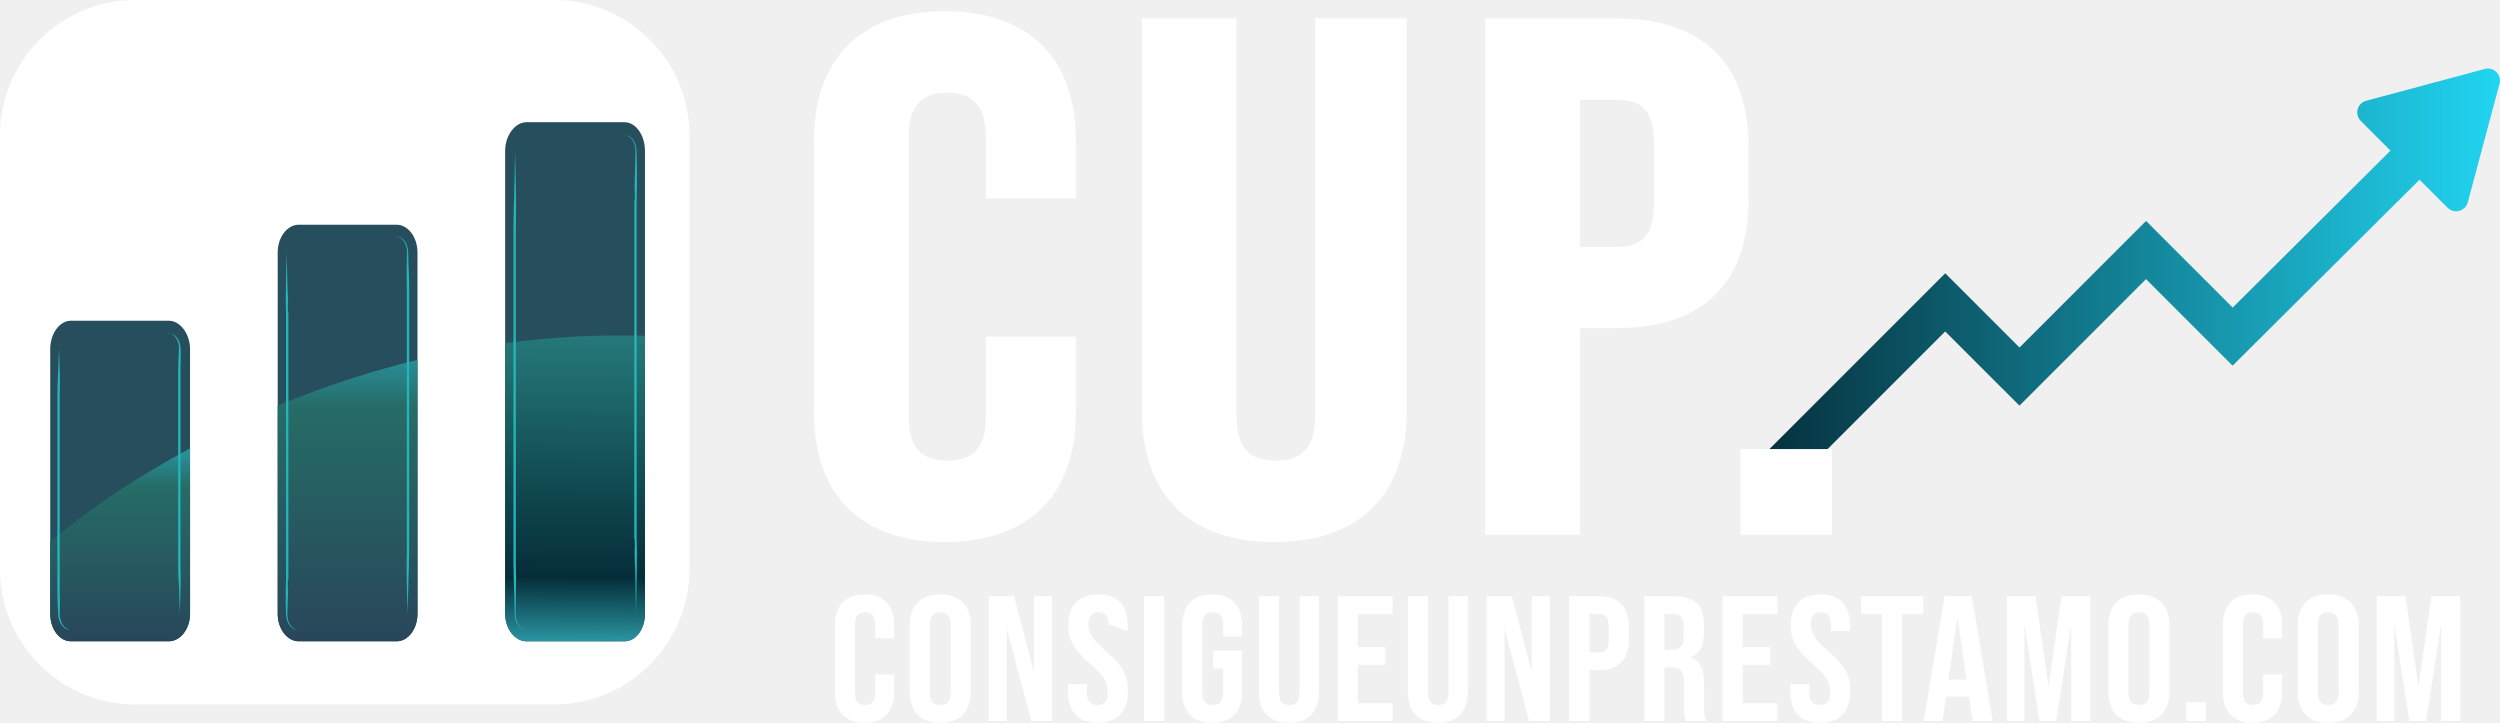
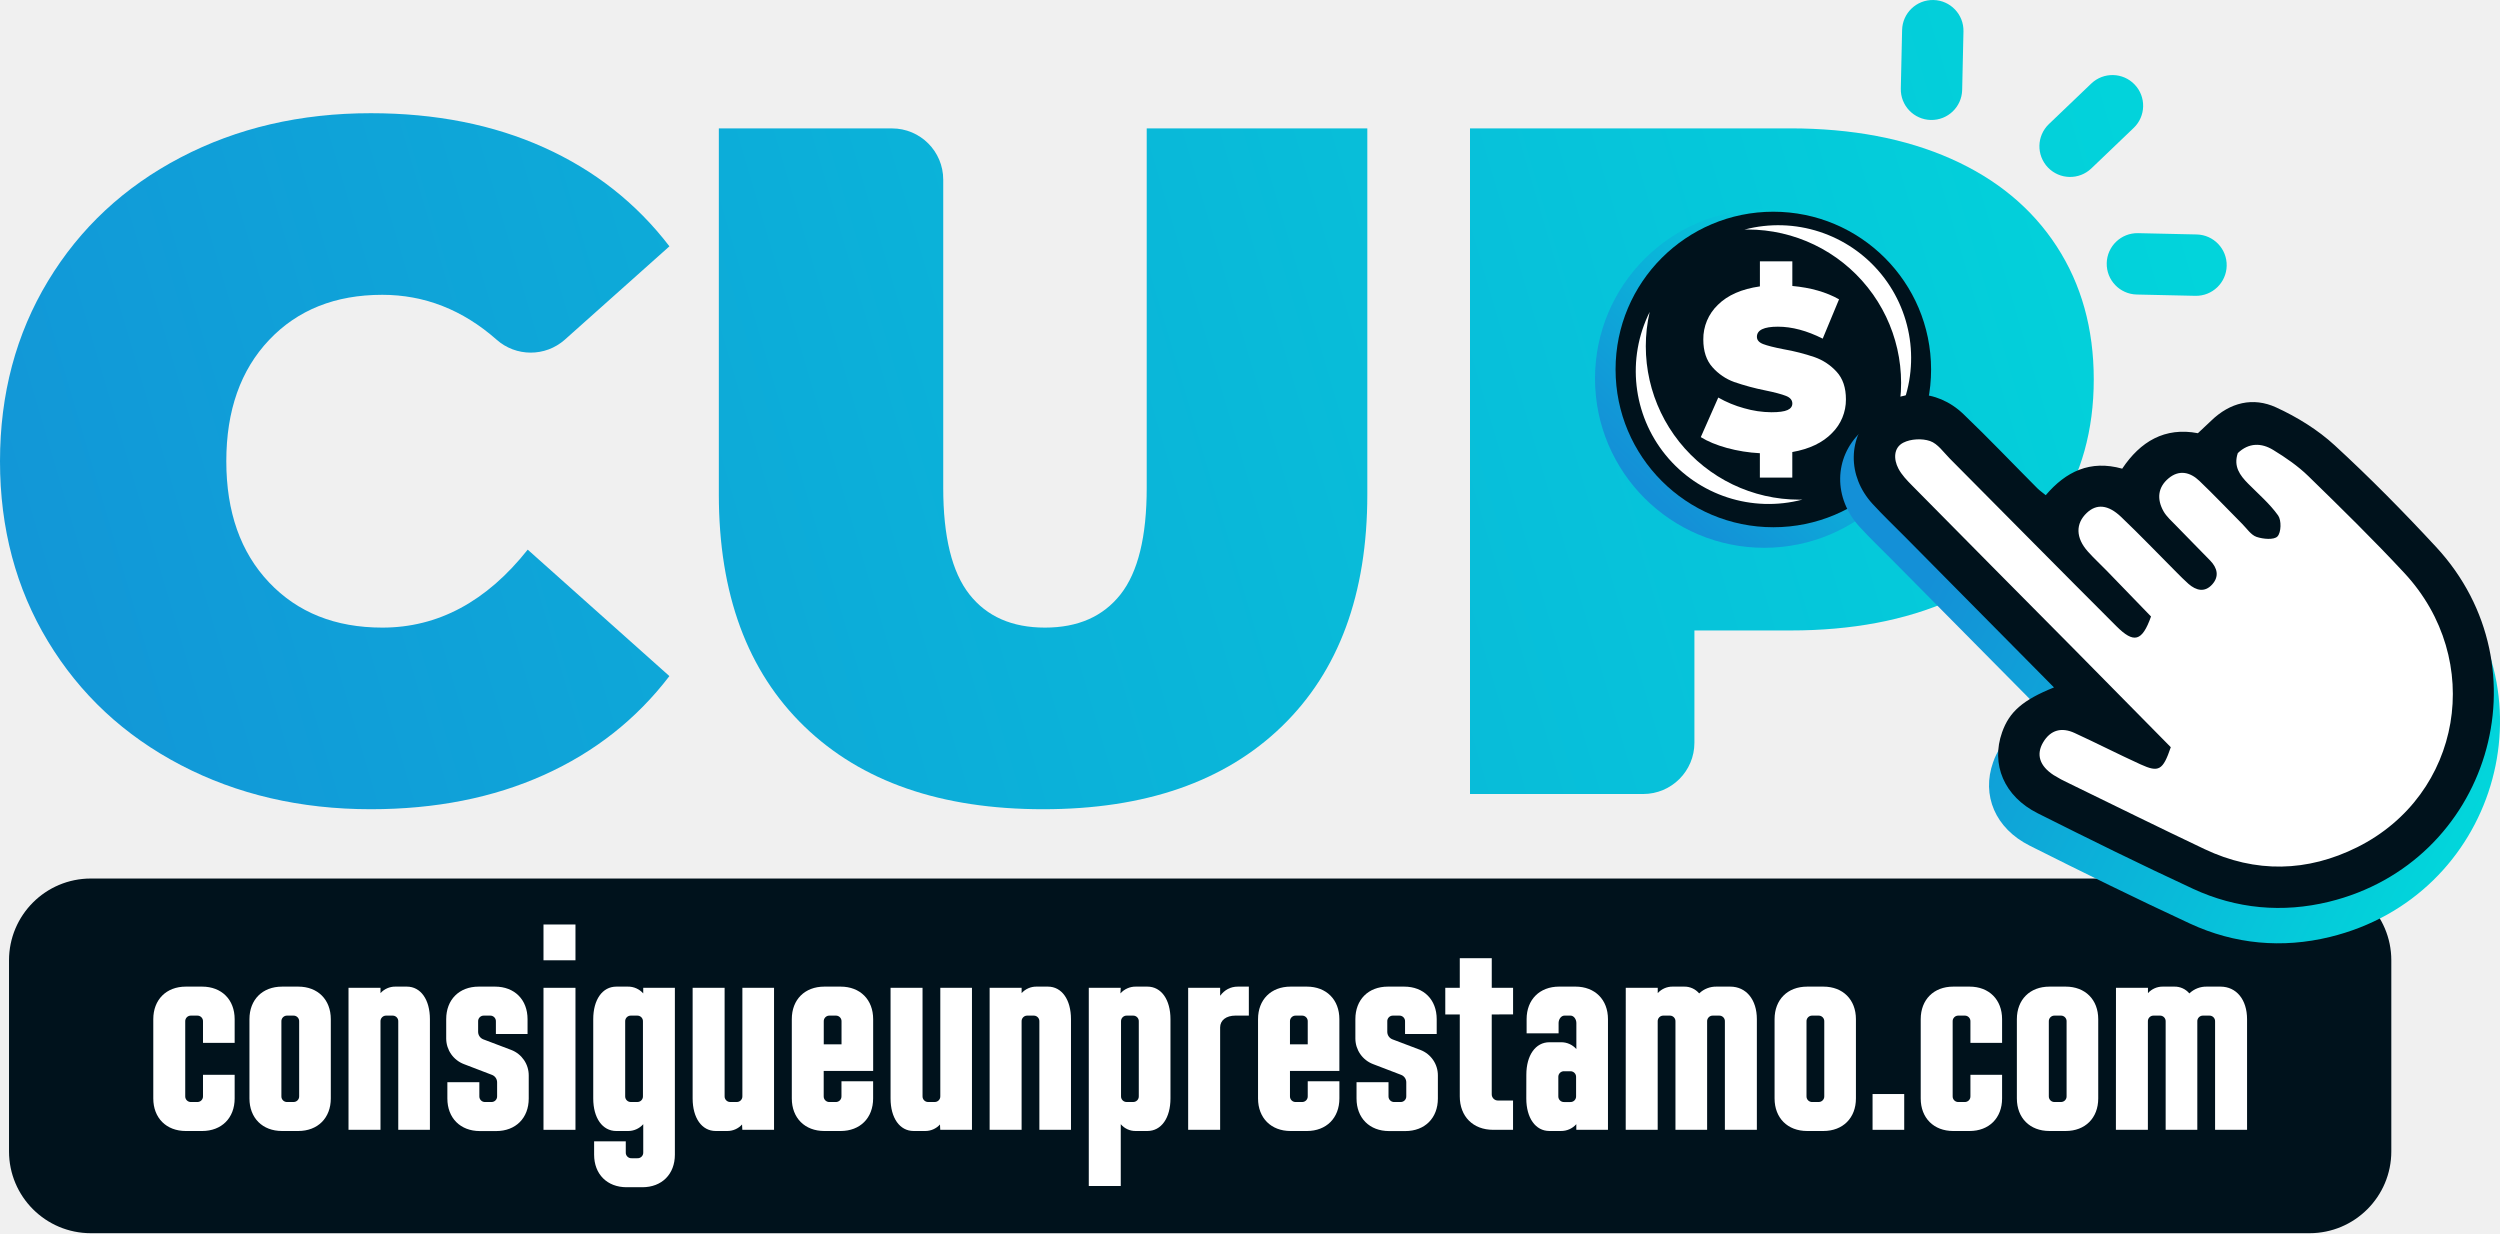
- <svg xmlns="http://www.w3.org/2000/svg" xmlns:xlink="http://www.w3.org/1999/xlink" xml:space="preserve" width="21.59mm" height="6.242mm" version="1.1" style="shape-rendering:geometricPrecision; text-rendering:geometricPrecision; image-rendering:optimizeQuality; fill-rule:evenodd; clip-rule:evenodd" viewBox="0 0 861.64 249.11">
+ <svg xmlns="http://www.w3.org/2000/svg" xmlns:xlink="http://www.w3.org/1999/xlink" id="Capa_1" data-name="Capa 1" viewBox="0 0 2110.75 1041.19">
  <defs>
-     <style type="text/css">
-    
-     .str0 {stroke:white;stroke-width:3.04;stroke-miterlimit:22.926}
-     .fil1 {fill:#274E5D}
-     .fil0 {fill:white}
-     .fil3 {fill:#23B5B7;fill-rule:nonzero}
-     .fil6 {fill:white;fill-rule:nonzero}
-     .fil4 {fill:url(#id0)}
-     .fil5 {fill:url(#id1)}
-     .fil2 {fill:url(#id2)}
-     .fil7 {fill:url(#id3)}
-    
-   </style>
-     <linearGradient id="id0" gradientUnits="userSpaceOnUse" x1="119.8" y1="221.02" x2="119.8" y2="120.25">
-       <stop offset="0" style="stop-opacity:1; stop-color:#28465A" />
-       <stop offset="0.8" style="stop-opacity:1; stop-color:#266C67" />
-       <stop offset="1" style="stop-opacity:1; stop-color:#2995A1" />
+     <style>.cls-1{fill:#00121c;}.cls-2{fill:#fff;}.cls-3{fill:url(#Degradado_sin_nombre_131);}.cls-4{fill:url(#Degradado_sin_nombre_131-2);}.cls-5{fill:url(#Degradado_sin_nombre_131-3);}.cls-6{fill:url(#Degradado_sin_nombre_131-4);}.cls-7{fill:url(#Degradado_sin_nombre_131-5);}.cls-8{fill:url(#Degradado_sin_nombre_131-6);}.cls-9{fill:url(#Degradado_sin_nombre_131-7);}.cls-10{fill:url(#Degradado_sin_nombre_131-8);}</style>
+     <linearGradient id="Degradado_sin_nombre_131" x1="1986.09" y1="-103.49" x2="-178.16" y2="534.69" gradientUnits="userSpaceOnUse">
+       <stop offset="0" stop-color="#00dbdb" />
+       <stop offset="1" stop-color="#1490d7" />
    </linearGradient>
-     <linearGradient id="id1" gradientUnits="userSpaceOnUse" x1="198.52" y1="111.2" x2="197.87" y2="221.02">
-       <stop offset="0" style="stop-opacity:1; stop-color:#277C7D" />
-       <stop offset="0.8" style="stop-opacity:1; stop-color:#052D39" />
-       <stop offset="1" style="stop-opacity:1; stop-color:#2995A1" />
-     </linearGradient>
-     <linearGradient id="id2" gradientUnits="userSpaceOnUse" xlink:href="#id0" x1="41.41" y1="221.02" x2="41.41" y2="154.33">
-   </linearGradient>
-     <linearGradient id="id3" gradientUnits="userSpaceOnUse" x1="602.45" y1="98.26" x2="860.95" y2="98.26">
-       <stop offset="0" style="stop-opacity:1; stop-color:#052D39" />
-       <stop offset="1" style="stop-opacity:1; stop-color:#21D4F1" />
-     </linearGradient>
+     <linearGradient id="Degradado_sin_nombre_131-2" x1="2024.44" y1="26.58" x2="-139.81" y2="664.76" xlink:href="#Degradado_sin_nombre_131" />
+     <linearGradient id="Degradado_sin_nombre_131-3" x1="2066.31" y1="168.56" x2="-97.94" y2="806.74" xlink:href="#Degradado_sin_nombre_131" />
+     <linearGradient id="Degradado_sin_nombre_131-4" x1="1607.56" y1="197.05" x2="1395.34" y2="417.47" xlink:href="#Degradado_sin_nombre_131" />
+     <linearGradient id="Degradado_sin_nombre_131-5" x1="2025.37" y1="29.74" x2="-138.88" y2="667.92" gradientTransform="translate(563.34 -1191.06) rotate(43.73)" xlink:href="#Degradado_sin_nombre_131" />
+     <linearGradient id="Degradado_sin_nombre_131-6" x1="2062.18" y1="154.58" x2="-102.07" y2="792.76" gradientTransform="translate(-4.49 40.52) rotate(-1.27)" xlink:href="#Degradado_sin_nombre_131" />
+     <linearGradient id="Degradado_sin_nombre_131-7" x1="1999.51" y1="-57.95" x2="-164.74" y2="580.23" gradientTransform="translate(1645.78 -1581.31) rotate(88.73)" xlink:href="#Degradado_sin_nombre_131" />
+     <linearGradient id="Degradado_sin_nombre_131-8" x1="2127.07" y1="695.18" x2="1649.36" y2="451.58" xlink:href="#Degradado_sin_nombre_131" />
  </defs>
-   <g id="Capa_x0020_1">
-     <g id="_2026277077680">
-       <path class="fil0" d="M46.56 0l144.5 0c25.61,0 46.56,20.95 46.56,46.56l0 149.66c0,25.61 -20.95,46.56 -46.56,46.56l-144.5 0c-25.61,0 -46.56,-20.95 -46.56,-46.56l0 -149.66c0,-25.61 20.95,-46.56 46.56,-46.56z" />
-       <path class="fil1" d="M58.19 110.54l-33.79 0c-3.9,0 -7.09,4.48 -7.09,9.83l0 91.13c0,5.34 3.19,9.52 7.09,9.52l33.79 0c3.89,0 7.31,-4.18 7.31,-9.52l0 -91.13c0,-5.35 -3.42,-9.83 -7.31,-9.83z" />
-       <path class="fil2" d="M17.32 186.74l0 24.76c0,5.34 3.19,9.52 7.09,9.52l33.79 0c3.89,0 7.31,-4.18 7.31,-9.52l0 -56.96c-8.98,4.78 -17.58,9.99 -26.09,15.62 -7.47,4.95 -14.74,10.35 -22.09,16.58z" />
-       <path class="fil3" d="M24.31 217.09c0,0 -0.07,0 -0.21,0 -0.14,0 -0.34,-0.02 -0.61,-0.07 -0.52,-0.12 -1.33,-0.43 -2.11,-1.4 -0.38,-0.48 -0.74,-1.12 -0.99,-1.92 -0.13,-0.4 -0.23,-0.83 -0.29,-1.31 -0.04,-0.23 -0.04,-0.47 -0.06,-0.72 -0.01,-0.24 -0.02,-0.47 -0.02,-0.71 -0.03,-0.95 -0.14,-1.96 -0.17,-3.03 -0.03,-1.07 -0.08,-2.19 -0.08,-3.36 0,-9.37 0,-21.86 0,-34.35 0,-12.5 0,-24.99 0,-34.35 0,-1.17 0.05,-2.29 0.08,-3.36 0.04,-1.07 0.1,-2.08 0.14,-3.03 0.06,-1.9 0.13,-3.56 0.17,-4.93 0.1,-2.73 0.16,-4.29 0.16,-4.29 0,0 0.06,1.56 0.16,4.29 0.04,1.36 0.1,3.03 0.16,4.93 0.03,0.95 -0.01,1.96 0.02,3.03 0.04,1.07 -0.07,2.19 -0.07,3.36 0,9.37 0,21.86 0,34.35 0,12.49 0,24.98 0,34.35 0,1.17 0.1,2.29 0.08,3.36 -0.04,1.07 -0.03,2.08 -0.06,3.03 -0.01,0.49 -0.02,0.92 0.02,1.33 0.02,0.42 0.1,0.81 0.19,1.18 0.18,0.74 0.47,1.36 0.79,1.84 0.66,0.97 1.4,1.39 1.9,1.58 0.26,0.08 0.46,0.14 0.6,0.15 0.14,0.02 0.21,0.04 0.21,0.04z" />
-       <path class="fil3" d="M58.02 115.03c0,0 0.07,0 0.21,0 0.14,0 0.34,-0.11 0.61,-0.06 0.52,0.12 1.33,0.37 2.1,1.33 0.38,0.48 0.74,1.09 0.99,1.89 0.13,0.4 0.23,0.82 0.29,1.29 0.04,0.23 0.04,0.47 0.06,0.71 0.01,0.24 0.02,0.47 0.02,0.71 0.03,0.95 -0.03,1.96 0,3.03 0.03,1.07 -0.09,2.19 -0.09,3.36 0,9.37 0,21.86 0,34.35 0,12.49 0,24.99 0,34.35 0,1.17 0.12,2.29 0.09,3.36 -0.04,1.07 -0.02,2.08 -0.05,3.03 -0.06,1.9 -0.09,3.56 -0.13,4.93 -0.1,2.73 -0.14,4.29 -0.14,4.29 0,0 -0.05,-1.56 -0.14,-4.29 -0.04,-1.37 -0.09,-3.03 -0.15,-4.93 -0.03,-0.95 -0.15,-1.96 -0.19,-3.03 -0.04,-1.07 -0.1,-2.19 -0.1,-3.36 0,-9.37 0,-21.86 0,-34.35 0,-12.49 0,-24.98 0,-34.35 0,-1.17 0.06,-2.29 0.09,-3.36 0.04,-1.07 0.11,-2.08 0.14,-3.03 0.02,-0.49 0.06,-0.92 0.03,-1.33 -0.02,-0.42 -0.08,-0.81 -0.17,-1.18 -0.18,-0.74 -0.46,-1.36 -0.78,-1.84 -0.66,-0.97 -1.4,-1.39 -1.9,-1.58 -0.26,-0.08 -0.46,-0.01 -0.59,-0.02 -0.14,-0.02 -0.21,0.09 -0.21,0.09z" />
-       <path class="fil1" d="M136.72 77.45l-33.79 0c-3.9,0 -7.22,4.25 -7.22,9.59l0 124.46c0,5.34 3.33,9.52 7.22,9.52l33.79 0c3.89,0 7.17,-4.18 7.17,-9.52l0 -124.46c0,-5.34 -3.28,-9.59 -7.17,-9.59z" />
-       <path class="fil4" d="M95.71 211.5c0,5.34 3.33,9.52 7.22,9.52l33.79 0c3.89,0 7.17,-4.18 7.17,-9.52l0 -87.46c-16.33,3.92 -32.26,9.18 -48.18,15.76l0 71.69z" />
-       <path class="fil3" d="M102.77 217.07c0,0 -0.1,0 -0.28,-0 -0.09,0 -0.2,-0.01 -0.34,-0.04 -0.14,-0.01 -0.29,-0.06 -0.47,-0.11 -0.35,-0.12 -0.77,-0.32 -1.22,-0.71 -0.45,-0.38 -0.91,-0.97 -1.27,-1.77 -0.37,-0.79 -0.61,-1.85 -0.63,-2.99 -0.02,-1.1 -0.05,-2.28 -0.08,-3.55 -0.03,-1.27 0.04,-2.62 0,-4.04 -0.03,-1.42 0.1,-2.92 0.1,-4.48 0,-12.48 0,-29.13 0,-45.78 0,-16.65 0,-33.3 0,-45.78 0,-1.56 -0.13,-3.06 -0.09,-4.48 0.03,-1.42 0.02,-2.77 0.04,-4.04 0.06,-2.54 0.09,-4.75 0.13,-6.57 0.1,-3.64 0.14,-5.72 0.14,-5.72 0,0 0.05,2.08 0.15,5.72 0.04,1.82 0.09,4.03 0.15,6.57 0.03,1.27 0.16,2.61 0.19,4.04 0.04,1.42 -0.3,2.92 0.1,4.48 0,12.49 0,29.14 0,45.78 0,16.65 0,33.3 0,45.78 -0.41,1.56 -0.07,3.06 -0.1,4.48 -0.03,1.42 -0.11,2.77 -0.14,4.04 -0.03,1.27 -0.08,2.45 -0.11,3.55 -0.03,1.05 0.12,2.01 0.44,2.78 0.3,0.77 0.7,1.36 1.1,1.77 0.4,0.42 0.8,0.65 1.14,0.81 0.17,0.07 0.32,0.13 0.45,0.16 0.13,0.04 0.24,0.06 0.34,0.07 0.18,0.02 0.28,0.04 0.28,0.04z" />
-       <path class="fil3" d="M136.48 81.53c0,0 0.1,0 0.28,0 0.09,-0 0.2,0.01 0.34,0.03 0.14,0.02 0.29,0.06 0.47,0.11 0.35,0.12 0.77,0.32 1.22,0.71 0.45,0.38 0.91,0.97 1.27,1.77 0.37,0.79 0.61,1.85 0.63,2.99 0.03,1.1 0.06,2.29 0.08,3.55 0.03,1.27 0.14,2.62 0.18,4.04 0.03,1.42 0.08,2.92 0.08,4.48 0,12.49 0,29.13 0,45.78 0,16.65 0,33.3 0,45.78 0,1.56 -0.05,3.06 -0.09,4.48 -0.03,1.42 -0.1,2.77 -0.14,4.04 -0.06,2.54 -0.13,4.75 -0.17,6.57 -0.1,3.64 -0.16,5.72 -0.16,5.72 0,0 -0.06,-2.08 -0.16,-5.72 -0.04,-1.82 -0.1,-4.03 -0.16,-6.57 -0.03,-1.27 0.02,-2.62 -0.01,-4.04 -0.04,-1.42 0.07,-2.92 0.07,-4.48 0,-12.48 0,-29.13 0,-45.78 0,-16.65 0,-33.3 0,-45.78 0,-1.56 -0.11,-3.06 -0.08,-4.48 0.03,-1.42 0.02,-2.77 0.06,-4.04 0.03,-1.27 0.04,-2.45 0.06,-3.55 0.04,-1.05 -0.15,-2.01 -0.45,-2.78 -0.3,-0.77 -0.71,-1.36 -1.11,-1.77 -0.4,-0.42 -0.81,-0.65 -1.14,-0.8 -0.17,-0.08 -0.32,-0.13 -0.45,-0.16 -0.13,-0.04 -0.24,-0.07 -0.34,-0.07 -0.18,-0.02 -0.28,-0.03 -0.28,-0.03z" />
-       <path class="fil1" d="M215.25 42.12l-33.79 0c-3.89,0 -7.36,4.5 -7.36,9.85l0 159.54c0,5.34 3.46,9.52 7.36,9.52l33.79 0c3.89,0 7.04,-4.18 7.04,-9.52l0 -159.54c0,-5.35 -3.14,-9.85 -7.04,-9.85z" />
-       <path class="fil5" d="M174.11 118.26l0 93.24c0,5.34 3.46,9.52 7.36,9.52l33.79 0c3.89,0 7.04,-4.18 7.04,-9.52l0 -95.78c-16.33,-0.46 -31.85,0.39 -48.18,2.55z" />
-       <path class="fil3" d="M181.53 217.07c0,0 -0.12,-0 -0.35,-0.01 -0.23,-0.02 -0.58,-0.07 -1.01,-0.26 -0.43,-0.19 -0.95,-0.53 -1.44,-1.14 -0.25,-0.31 -0.49,-0.67 -0.7,-1.12 -0.21,-0.44 -0.39,-0.95 -0.5,-1.53 -0.12,-0.56 -0.17,-1.23 -0.17,-1.85 -0.01,-0.63 -0.02,-1.3 -0.04,-1.99 -0.03,-1.38 -0.06,-2.89 -0.08,-4.49 -0.03,-1.6 -0.15,-3.3 -0.18,-5.1 -0.03,-1.8 -0.09,-3.68 -0.09,-5.65 0,-15.76 0,-36.78 0,-57.8 0,-21.02 0,-42.03 0,-57.79 0,-1.97 0.05,-3.86 0.09,-5.66 0.03,-1.8 0.11,-3.5 0.14,-5.1 0.06,-3.2 0.14,-5.99 0.18,-8.29 0.1,-4.6 0.16,-7.23 0.16,-7.23 0,0 0.06,2.63 0.16,7.23 0.04,2.3 0.1,5.09 0.16,8.29 0.03,1.6 -0.02,3.3 0.01,5.1 0.04,1.8 -0.08,3.68 -0.08,5.66 0,15.76 0,36.78 0,57.79 0,21.02 0,42.03 0,57.8 0,1.97 0.12,3.86 0.08,5.65 -0.03,1.8 -0.02,3.5 -0.05,5.1 -0.03,1.6 -0.04,3.1 -0.06,4.49 -0.01,0.69 -0.01,1.36 -0.02,1.99 -0.02,0.65 0,1.2 0.09,1.75 0.09,0.54 0.24,1.03 0.42,1.46 0.18,0.44 0.39,0.8 0.61,1.11 0.45,0.62 0.93,1 1.34,1.22 0.41,0.23 0.75,0.3 0.98,0.34 0.23,0.03 0.35,0.04 0.35,0.04z" />
-       <path class="fil3" d="M215.24 46.59c0,0 0.12,0 0.35,0.01 0.23,0.02 0.58,0.06 1.01,0.26 0.43,0.19 0.95,0.53 1.44,1.15 0.25,0.3 0.49,0.67 0.7,1.12 0.21,0.44 0.39,0.96 0.5,1.53 0.12,0.56 0.17,1.23 0.17,1.85 0.01,0.63 0.02,1.3 0.04,1.99 0.02,1.38 0.05,2.89 0.08,4.49 0.03,1.6 -0.04,3.3 -0,5.1 0.03,1.8 -0.1,3.68 -0.1,5.65 0,15.76 0,36.78 0,57.8 0,21.02 0,42.03 0,57.79 0,1.97 0.13,3.86 0.09,5.66 -0.03,1.8 -0.01,3.5 -0.04,5.1 -0.06,3.2 -0.09,5.99 -0.13,8.29 -0.1,4.6 -0.14,7.22 -0.14,7.22 0,0 -0.05,-2.63 -0.15,-7.22 -0.04,-2.3 -0.09,-5.09 -0.15,-8.29 -0.03,-1.6 -0.16,-3.3 -0.19,-5.1 -0.04,-1.8 0.3,-3.68 -0.11,-5.66 0,-15.76 0,-36.78 0,-57.79 0,-21.02 0,-42.03 0,-57.8 0.41,-1.97 0.07,-3.86 0.1,-5.65 0.03,-1.8 0.12,-3.5 0.14,-5.1 0.03,-1.6 0.08,-3.1 0.11,-4.49 0.01,-0.69 0.04,-1.36 0.05,-1.99 0.02,-0.65 0.01,-1.2 -0.08,-1.75 -0.08,-0.54 -0.23,-1.03 -0.41,-1.46 -0.18,-0.44 -0.39,-0.8 -0.61,-1.11 -0.45,-0.62 -0.93,-1 -1.34,-1.22 -0.41,-0.23 -0.75,-0.3 -0.98,-0.34 -0.23,-0.02 -0.35,-0.04 -0.35,-0.04z" />
-       <path class="fil6" d="M297.98 249.11c6.68,0 10.22,-3.93 10.22,-10.57l0 -6.08 -6.56 0 0 6.57c0,2.83 -1.39,3.94 -3.47,3.94 -2.08,0 -3.47,-1.11 -3.47,-3.94l0 -24.03c0,-2.83 1.38,-3.99 3.47,-3.99 2.08,0 3.47,1.17 3.47,3.99l0 4.98 6.56 0 0 -4.55c0,-6.64 -3.53,-10.57 -10.22,-10.57 -6.68,0 -10.22,3.93 -10.22,10.57l0 23.1c0,6.64 3.53,10.57 10.22,10.57zm26.08 0c6.81,0 10.53,-3.93 10.53,-10.81l0 -22.61c0,-6.88 -3.72,-10.82 -10.53,-10.82 -6.81,0 -10.53,3.93 -10.53,10.82l0 22.61c0,6.88 3.72,10.81 10.53,10.81zm0 -6.14c-2.21,0 -3.6,-1.17 -3.6,-4.24l0 -23.47c0,-3.07 1.38,-4.24 3.6,-4.24 2.21,0 3.59,1.17 3.59,4.24l0 23.47c0,3.07 -1.38,4.24 -3.59,4.24zm16.74 5.53l6.18 0 0 -31.4 0.13 0 8.32 31.4 7.13 0 0 -43.01 -6.18 0 0 25.75 -0.13 0 -6.74 -25.75 -8.7 0 0 43.01zm37.49 0.61c6.81,0 10.47,-3.93 10.47,-10.94 0,-5.35 -1.83,-8.79 -7.63,-13.76 -4.54,-3.87 -5.99,-6.15 -5.99,-9.28 0,-2.95 1.26,-4.12 3.47,-4.12 2.2,0 3.46,1.17 3.46,4.24l6.56 2.21 0 -1.78c0,-6.88 -3.34,-10.82 -10.09,-10.82 -6.74,0 -10.34,3.93 -10.34,10.69 0,4.92 1.89,8.42 7.69,13.39 4.54,3.87 5.93,6.15 5.93,9.71 0,3.19 -1.39,4.3 -3.6,4.3 -2.21,0 -3.59,-1.11 -3.59,-4.18l0 -2.95 -6.56 0 0 2.46c0,6.88 3.41,10.81 10.22,10.81zm15.99 -0.61l6.94 0 0 -43.01 -6.94 0 0 43.01zm23.49 0.61c6.81,0 10.34,-3.93 10.34,-10.81l0 -14.07 -10.03 0 0 6.14 3.47 0 0 8.42c0,3.07 -1.38,4.18 -3.59,4.18 -2.21,0 -3.6,-1.11 -3.6,-4.18l0 -23.53c0,-3.07 1.38,-4.24 3.6,-4.24 2.21,0 3.59,1.17 3.59,4.24l0 4.11 6.56 0 0 -3.68c0,-6.88 -3.54,-10.82 -10.34,-10.82 -6.81,0 -10.34,3.93 -10.34,10.82l0 22.61c0,6.88 3.53,10.81 10.34,10.81zm26.46 0c6.81,0 10.34,-3.93 10.34,-10.81l0 -32.81 -6.68 0 0 33.3c0,3.07 -1.32,4.18 -3.53,4.18 -2.21,0 -3.53,-1.11 -3.53,-4.18l0 -33.3 -6.94 0 0 32.81c0,6.88 3.53,10.81 10.34,10.81zm16.8 -0.61l18.92 0 0 -6.14 -11.98 0 0 -13.21 9.52 0 0 -6.14 -9.52 0 0 -11.37 11.98 0 0 -6.15 -18.92 0 0 43.01zm34.53 0.61c6.81,0 10.34,-3.93 10.34,-10.81l0 -32.81 -6.68 0 0 33.3c0,3.07 -1.32,4.18 -3.53,4.18 -2.21,0 -3.54,-1.11 -3.54,-4.18l0 -33.3 -6.94 0 0 32.81c0,6.88 3.53,10.81 10.34,10.81zm16.8 -0.61l6.18 0 0 -31.4 0.13 0 8.32 31.4 7.13 0 0 -43.01 -6.18 0 0 25.75 -0.13 0 -6.74 -25.75 -8.7 0 0 43.01zm28.47 0l6.94 0 0 -17.51 3.28 0c6.94,0 10.34,-3.75 10.34,-10.63l0 -4.24c0,-6.88 -3.4,-10.63 -10.34,-10.63l-10.22 0 0 43.01zm6.94 -23.66l0 -13.21 3.28 0c2.21,0 3.4,0.98 3.4,4.05l0 5.1c0,3.07 -1.2,4.05 -3.4,4.05l-3.28 0zm18.95 23.66l6.94 0 0 -18.43 2.39 0c3.15,0 4.35,1.29 4.35,5.28l0 7.87c0,3.5 0.25,4.17 0.63,5.28l7.06 0c-0.69,-1.6 -0.76,-3.13 -0.76,-5.22l0 -7.55c0,-4.85 -1.13,-8.05 -4.6,-9.1l0 -0.12c3.08,-1.23 4.53,-4.05 4.53,-8.48l0 -2.64c0,-6.64 -3.09,-9.89 -10.28,-9.89l-10.27 0 0 43.01zm6.94 -24.58l0 -12.28 3.15 0c2.46,0 3.53,1.35 3.53,4.42l0 3.32c0,3.44 -1.58,4.55 -4.16,4.55l-2.52 0zm20.02 24.58l18.92 0 0 -6.14 -11.98 0 0 -13.21 9.52 0 0 -6.14 -9.52 0 0 -11.37 11.98 0 0 -6.15 -18.92 0 0 43.01zm33.58 0.61c6.81,0 10.46,-3.93 10.46,-10.94 0,-5.35 -1.82,-8.79 -7.63,-13.76 -4.54,-3.87 -5.99,-6.15 -5.99,-9.28 0,-2.95 1.26,-4.12 3.47,-4.12 2.21,0 3.47,1.17 3.47,4.24l0 2.21 6.56 0 0 -1.78c0,-6.88 -3.34,-10.82 -10.09,-10.82 -6.74,0 -10.34,3.93 -10.34,10.69 0,4.92 1.89,8.42 7.69,13.39 4.54,3.87 5.93,6.15 5.93,9.71 0,3.19 -1.39,4.3 -3.6,4.3 -2.2,0 -3.59,-1.11 -3.59,-4.18l0 -2.95 -6.56 0 0 2.46c0,6.88 3.41,10.81 10.22,10.81zm21.41 -0.61l6.94 0 0 -36.86 7.25 0 0 -6.15 -21.44 0 0 6.15 7.25 0 0 36.86zm14.35 0l6.43 0 1.26 -8.42 7.88 0 0 -0.12 1.26 8.54 6.93 0 -7.18 -43.01 -9.4 0 -7.19 43.01zm8.51 -14.25l3.03 -21.26 0.13 0 3.09 21.26 -6.24 0zm20.15 14.25l6.05 0 0 -32.57 0.12 0 5.04 32.57 5.8 0 5.04 -32.57 0.13 0 0 32.57 6.56 0 0 -43.01 -9.9 0 -4.42 30.78 -0.12 0 -4.42 -30.78 -9.9 0 0 43.01zm45.49 0.61c6.81,0 10.53,-3.93 10.53,-10.81l0 -22.61c0,-6.88 -3.72,-10.82 -10.53,-10.82 -6.81,0 -10.53,3.93 -10.53,10.82l0 22.61c0,6.88 3.72,10.81 10.53,10.81zm0 -6.14c-2.21,0 -3.59,-1.17 -3.59,-4.24l0 -23.47c0,-3.07 1.38,-4.24 3.59,-4.24 2.21,0 3.6,1.17 3.6,4.24l0 23.47c0,3.07 -1.38,4.24 -3.6,4.24zm16.37 5.53l6.68 0 0 -6.51 -6.68 0 0 6.51zm22.8 0.61c6.68,0 10.22,-3.93 10.22,-10.57l0 -6.08 -6.56 0 0 6.57c0,2.83 -1.39,3.94 -3.47,3.94 -2.08,0 -3.47,-1.11 -3.47,-3.94l0 -24.03c0,-2.83 1.39,-3.99 3.47,-3.99 2.08,0 3.47,1.17 3.47,3.99l0 4.98 6.56 0 0 -4.55c0,-6.64 -3.54,-10.57 -10.22,-10.57 -6.68,0 -10.22,3.93 -10.22,10.57l0 23.1c0,6.64 3.53,10.57 10.22,10.57zm26.08 0c6.81,0 10.53,-3.93 10.53,-10.81l0 -22.61c0,-6.88 -3.72,-10.82 -10.53,-10.82 -6.81,0 -10.53,3.93 -10.53,10.82l0 22.61c0,6.88 3.72,10.81 10.53,10.81zm0 -6.14c-2.21,0 -3.6,-1.17 -3.6,-4.24l0 -23.47c0,-3.07 1.39,-4.24 3.6,-4.24 2.2,0 3.59,1.17 3.59,4.24l0 23.47c0,3.07 -1.39,4.24 -3.59,4.24zm16.74 5.53l6.05 0 0 -32.57 0.12 0 5.04 32.57 5.8 0 5.05 -32.57 0.12 0 0 32.57 6.56 0 0 -43.01 -9.9 0 -4.41 30.78 -0.12 0 -4.42 -30.78 -9.9 0 0 43.01z" />
-       <path class="fil7" d="M856.39 23.77l-40.86 10.95c-3.1,0.83 -4.13,4.7 -1.87,6.96l10.23 10.23 -54.38 54.1 -29.86 -29.86 -43.62 43.62 -25.59 -25.59 -67.99 67.99 10.02 10.02 57.96 -57.96 25.59 25.58 43.62 -43.62 29.84 29.84 64.43 -64.1 9.66 9.66c2.27,2.27 6.14,1.23 6.96,-1.86l10.95 -40.86c0.83,-3.1 -2,-5.93 -5.1,-5.1z" />
-       <path class="fil6 str0" d="M325.68 185.27c28.53,0 43.6,-15.99 43.6,-42.97l0 -24.74 -27.99 0 0 26.74c0,11.49 -5.92,15.99 -14.8,15.99 -8.88,0 -14.8,-4.5 -14.8,-15.99l0 -97.69c0,-11.49 5.92,-16.24 14.8,-16.24 8.88,0 14.8,4.75 14.8,16.24l0 20.24 27.99 0 0 -18.49c0,-26.98 -15.07,-42.97 -43.6,-42.97 -28.53,0 -43.6,15.99 -43.6,42.97l0 93.95c0,26.99 15.07,42.97 43.6,42.97zm113.51 0c29.07,0 44.14,-15.99 44.14,-43.98l0 -133.42 -28.53 0 0 135.42c0,12.49 -5.66,16.99 -15.07,16.99 -9.42,0 -15.07,-4.5 -15.07,-16.99l0 -135.42 -29.6 0 0 133.42c0,27.99 15.07,43.98 44.14,43.98zm74.22 -2.5l29.6 0 0 -71.21 14 0c29.6,0 44.14,-15.24 44.14,-43.22l0 -17.24c0,-27.98 -14.53,-43.23 -44.14,-43.23l-43.6 0 0 174.9zm29.6 -96.19l0 -53.72 14 0c9.41,0 14.53,3.99 14.53,16.49l0 20.74c0,12.49 -5.12,16.49 -14.53,16.49l-14 0zm58.34 96.19l28.53 0 0 -26.48 -28.53 0 0 26.48z" />
-     </g>
-   </g>
+   <rect class="cls-1" x="7.61" y="741.74" width="2011.38" height="299.45" rx="69.08" />
+   <path class="cls-2" d="M156.9,833h13.74c16.49,0,27.48,11,27.48,27.48v20H171.39v-18a4.72,4.72,0,0,0-5-5h-5a4.72,4.72,0,0,0-5,5v62.95a4.72,4.72,0,0,0,5,5h5a4.72,4.72,0,0,0,5-5v-18h26.73v20c0,16.49-11,27.48-27.48,27.48H156.9c-16.48,0-27.48-11-27.48-27.48V860.49C129.42,844,140.42,833,156.9,833Z" />
+   <path class="cls-2" d="M251.82,833c16.49,0,27.48,11,27.48,27.48v66.94c0,16.49-11,27.48-27.48,27.48H238.08c-16.48,0-27.47-11-27.47-27.48V860.49c0-16.49,11-27.48,27.47-27.48Zm-4.24,97.42a4.72,4.72,0,0,0,5-5V862.48a4.72,4.72,0,0,0-5-5h-5a4.72,4.72,0,0,0-5,5v62.95a4.72,4.72,0,0,0,5,5Z" />
+   <path class="cls-2" d="M321.26,834v4.49A16.62,16.62,0,0,1,333.75,833h9.75c11.74,0,19.48,11,19.48,27.48v93.42H336.25V862.48a4.72,4.72,0,0,0-5-5h-5a4.72,4.72,0,0,0-5,5v91.43h-27V834Z" />
+   <path class="cls-2" d="M404.19,833h13.74c16.49,0,27.48,11,27.48,27.48V873H418.68V862.48a4.72,4.72,0,0,0-5-5h-5a4.72,4.72,0,0,0-5,5v8.74a6.81,6.81,0,0,0,4.25,6.25l23.73,9A23,23,0,0,1,446.41,908v19.48c0,16.49-11,27.48-27.48,27.48H405.19c-16.49,0-27.48-11-27.48-27.48V913.69h27v11.74a4.72,4.72,0,0,0,5,5h5a4.72,4.72,0,0,0,5-5V913.94a6.75,6.75,0,0,0-4.5-6.49l-23.48-9a23.2,23.2,0,0,1-15-21.49V860.49C376.71,844,387.71,833,404.19,833Z" />
+   <path class="cls-2" d="M485.87,780.55v30.22h-27V780.55Zm-27,53.46h27v119.9h-27Z" />
+   <path class="cls-2" d="M530.08,833a17,17,0,0,1,13,5.74V834H569.8V974.89c0,16.49-11,27.49-27.48,27.49H529.08c-16.48,0-27.47-11-27.47-27.49V963.65h26.73v9.25a4.71,4.71,0,0,0,5,5h4.75a4.72,4.72,0,0,0,5-5V949.16a17,17,0,0,1-13,5.75h-9.74c-11.74,0-19.48-11-19.48-27.48V860.49c0-16.49,7.74-27.48,19.48-27.48Zm-2.24,92.42a4.72,4.72,0,0,0,5,5h5a4.72,4.72,0,0,0,5-5V862.48a4.72,4.72,0,0,0-5-5h-5a4.72,4.72,0,0,0-5,5Z" />
+   <path class="cls-2" d="M584.79,834h27v91.42a4.72,4.72,0,0,0,5,5h5a4.72,4.72,0,0,0,5-5V834h26.73v119.9H626.75l-.24-4.5a16.64,16.64,0,0,1-12.5,5.5h-9.74c-11.74,0-19.48-11-19.48-27.48Z" />
+   <path class="cls-2" d="M696,833h13.74c16.48,0,27.47,11,27.47,27.48V904.2H695.45v21.23a4.72,4.72,0,0,0,5,5h5a4.72,4.72,0,0,0,5-5V912.94h26.73v14.49c0,16.49-11,27.48-27.47,27.48H696c-16.49,0-27.48-11-27.48-27.48V860.49C668.47,844,679.46,833,696,833Zm-.5,48.71h15V862.48a4.72,4.72,0,0,0-5-5h-5a4.72,4.72,0,0,0-5,5Z" />
+   <path class="cls-2" d="M751.9,834h27v91.42a4.72,4.72,0,0,0,5,5h5a4.72,4.72,0,0,0,5-5V834h26.73v119.9H793.86l-.24-4.5a16.64,16.64,0,0,1-12.5,5.5h-9.74c-11.74,0-19.48-11-19.48-27.48Z" />
+   <path class="cls-2" d="M862.55,834v4.49A16.62,16.62,0,0,1,875,833h9.74c11.75,0,19.49,11,19.49,27.48v93.42H877.54V862.48a4.72,4.72,0,0,0-5-5h-5a4.72,4.72,0,0,0-5,5v91.43h-27V834Z" />
+   <path class="cls-2" d="M946.23,834l-.25,4.74A17,17,0,0,1,959,833h9.75c11.74,0,19.48,11,19.48,27.48v66.94c0,16.49-7.74,27.48-19.48,27.48H959a16.16,16.16,0,0,1-12.74-5.75v52.21h-27V834Zm.25,91.42a4.72,4.72,0,0,0,5,5h5a4.72,4.72,0,0,0,5-5V862.48a4.72,4.72,0,0,0-5-5h-5a4.72,4.72,0,0,0-5,5Z" />
+   <path class="cls-2" d="M1030.16,834v6.74c3.75-5,8.74-7.74,15-7.74h9.24v24.47h-11.24c-8,0-13,4-13,10v86.43h-27V834Z" />
+   <path class="cls-2" d="M1089.62,833h13.74c16.48,0,27.47,11,27.47,27.48V904.2h-41.71v21.23a4.72,4.72,0,0,0,5,5h5a4.72,4.72,0,0,0,5-5V912.94h26.73v14.49c0,16.49-11,27.48-27.47,27.48h-13.74c-16.49,0-27.48-11-27.48-27.48V860.49C1062.14,844,1073.13,833,1089.62,833Zm-.5,48.71h15V862.48a4.72,4.72,0,0,0-5-5h-5a4.72,4.72,0,0,0-5,5Z" />
+   <path class="cls-2" d="M1171.8,833h13.73c16.49,0,27.48,11,27.48,27.48V873h-26.73V862.48a4.72,4.72,0,0,0-5-5h-5a4.72,4.72,0,0,0-5,5v8.74a6.81,6.81,0,0,0,4.25,6.25l23.73,9A22.94,22.94,0,0,1,1214,908v19.48c0,16.49-11,27.48-27.47,27.48H1172.8c-16.49,0-27.48-11-27.48-27.48V913.69h27v11.74a4.72,4.72,0,0,0,5,5h5a4.72,4.72,0,0,0,5-5V913.94a6.76,6.76,0,0,0-4.49-6.49l-23.49-9a23.19,23.19,0,0,1-15-21.49V860.49C1144.32,844,1155.31,833,1171.8,833Z" />
+   <path class="cls-2" d="M1259.47,856.49v67.2a5.25,5.25,0,0,0,5.5,5.49h12.49v24.73h-16.74c-17,0-28.23-11.24-28.23-28.23V856.49h-12.24V834h12.24V809h27v25h18v22.48Z" />
+   <path class="cls-2" d="M1288.69,907.45c0-16.49,7.75-27.48,19.49-27.48h9.74a17,17,0,0,1,13,5.75v-22c0-3-2-6.25-5-6.25h-5c-3,0-5,3.26-5,6.25v8.75h-27v-12c0-16.49,11-27.48,27.47-27.48h13.74c16.49,0,27.48,11,27.48,27.48v93.42h-26.73v-4.75a17,17,0,0,1-13,5.75h-9.74c-11.74,0-19.49-11-19.49-27.48Zm27,18a4.72,4.72,0,0,0,5,5h5a4.72,4.72,0,0,0,5-5v-16a4.72,4.72,0,0,0-5-5h-5a4.71,4.71,0,0,0-5,5Z" />
+   <path class="cls-2" d="M1372.63,834h27v4.49a16.62,16.62,0,0,1,12.49-5.49h9.75a16.15,16.15,0,0,1,12.74,5.74,20.52,20.52,0,0,1,14.73-5.74h11.5c13.48,0,22.48,11,22.48,27.48v93.42h-27V862.48a4.72,4.72,0,0,0-5-5h-5a4.72,4.72,0,0,0-5,5v91.43h-26.73V862.48a4.72,4.72,0,0,0-5-5h-5a4.72,4.72,0,0,0-5,5v91.43h-27Z" />
+   <path class="cls-2" d="M1539.48,833c16.49,0,27.48,11,27.48,27.48v66.94c0,16.49-11,27.48-27.48,27.48h-13.74c-16.49,0-27.47-11-27.47-27.48V860.49c0-16.49,11-27.48,27.47-27.48Zm-4.25,97.42a4.72,4.72,0,0,0,5-5V862.48a4.72,4.72,0,0,0-5-5h-5a4.72,4.72,0,0,0-5,5v62.95a4.72,4.72,0,0,0,5,5Z" />
+   <path class="cls-2" d="M1581,923.69h26.73v30.22H1581Z" />
+   <path class="cls-2" d="M1649.14,833h13.74c16.49,0,27.48,11,27.48,27.48v20h-26.73v-18a4.72,4.72,0,0,0-5-5h-5a4.72,4.72,0,0,0-5,5v62.95a4.72,4.72,0,0,0,5,5h5a4.72,4.72,0,0,0,5-5v-18h26.73v20c0,16.49-11,27.48-27.48,27.48h-13.74c-16.49,0-27.48-11-27.48-27.48V860.49C1621.66,844,1632.65,833,1649.14,833Z" />
+   <path class="cls-2" d="M1744.06,833c16.49,0,27.48,11,27.48,27.48v66.94c0,16.49-11,27.48-27.48,27.48h-13.74c-16.48,0-27.48-11-27.48-27.48V860.49c0-16.49,11-27.48,27.48-27.48Zm-4.24,97.42a4.72,4.72,0,0,0,5-5V862.48a4.72,4.72,0,0,0-5-5h-5a4.72,4.72,0,0,0-5,5v62.95a4.72,4.72,0,0,0,5,5Z" />
+   <path class="cls-2" d="M1786.52,834h27v4.49A16.61,16.61,0,0,1,1826,833h9.74a16.14,16.14,0,0,1,12.74,5.74,20.54,20.54,0,0,1,14.74-5.74h11.49c13.49,0,22.48,11,22.48,27.48v93.42h-27V862.48a4.72,4.72,0,0,0-5-5h-5a4.72,4.72,0,0,0-5,5v91.43h-26.73V862.48a4.72,4.72,0,0,0-5-5h-5a4.72,4.72,0,0,0-5,5v91.43h-27Z" />
+   <path class="cls-3" d="M152.53,645.9q-71.46-37.33-112-104.37T0,389.4q0-85.08,40.54-152.13t112-104.36Q224,95.57,313.09,95.58q81.89,0,146.11,28.9t106,83.49L476.86,286.8a43.38,43.38,0,0,1-57.64-.06q-42.95-37.82-96.49-37.83-59.43,0-95.54,38.14T191.07,389.4q0,64.25,36.12,102.36t95.54,38.13q70.63,0,122.82-65.83L565.17,570.83q-41.74,54.61-106,83.5t-146.11,28.9Q224,683.23,152.53,645.9Z" />
+   <path class="cls-4" d="M679.17,613.38q-72.25-69.84-72.26-195.88V108.42H753.12a43.25,43.25,0,0,1,43.25,43.26v260.2q0,61.83,22.08,89.92t63.82,28.09q41.75,0,63.83-28.09t22.07-89.92V108.42h186.26V417.5q0,126-72.26,195.88t-201.5,69.85Q751.4,683.23,679.17,613.38Z" />
+   <path class="cls-5" d="M1647.34,134.11q57.79,25.71,89.11,73.86t31.31,112.39q0,64.25-31.31,112.4t-89.11,73.85q-57.81,25.71-135.67,25.69h-81.08v94.83a43.25,43.25,0,0,1-43.26,43.25H1241.12v-562h270.55Q1589.52,108.42,1647.34,134.11Z" />
+   <circle class="cls-6" cx="1489.56" cy="319.61" r="142.89" />
+   <circle class="cls-1" cx="1497.22" cy="311.95" r="133.2" />
+   <path class="cls-2" d="M1519.14,421.86a129.55,129.55,0,0,1-126.31-158.52,112.18,112.18,0,0,0,129.05,158.45C1521,421.81,1520.06,421.86,1519.14,421.86Z" />
+   <path class="cls-2" d="M1475.52,193.78A129.55,129.55,0,0,1,1601.83,352.3a112.18,112.18,0,0,0-129-158.45C1473.7,193.83,1474.6,193.78,1475.52,193.78Z" />
+   <path class="cls-2" d="M1546.75,365.66q-11.76,12.13-33.51,16v21.56h-27.38V382.65a130.71,130.71,0,0,1-27.89-4.46q-13.29-3.69-22-9.13l14.76-33.41a93.92,93.92,0,0,0,21.75,9,84.89,84.89,0,0,0,23.11,3.41q9.51,0,13.6-1.85c2.72-1.22,4.08-3.07,4.08-5.53,0-2.85-1.77-5-5.35-6.41s-9.42-3-17.57-4.66a201.11,201.11,0,0,1-26.21-7.09,44.71,44.71,0,0,1-18.28-12.44q-7.75-8.64-7.76-23.4a39.85,39.85,0,0,1,12.33-29.33q12.33-12.24,35.46-15.55V220.66h27.38v20.78q23.29,2.15,39.44,11.27l-13.8,33.21q-20-10.1-37.88-10.1-17.67,0-17.67,8.55,0,4.08,5.25,6.12t17.27,4.37a175,175,0,0,1,26.23,6.7,45.55,45.55,0,0,1,18.56,12.33q7.86,8.55,7.85,23.31A39.57,39.57,0,0,1,1546.75,365.66Z" />
+   <rect class="cls-7" x="1714.97" y="80.42" width="101.31" height="51.82" rx="25.91" transform="translate(416.32 1250.06) rotate(-43.73)" />
+   <rect class="cls-8" x="1778.7" y="197.32" width="101.31" height="51.82" rx="25.91" transform="translate(5.39 -40.41) rotate(1.27)" />
+   <rect class="cls-9" x="1580.58" y="24.74" width="101.31" height="51.82" rx="25.91" transform="translate(1544.51 1680.36) rotate(-88.73)" />
+   <path class="cls-10" d="M1727.94,604.53,1598.26,473.46c-9.44-9.54-19.18-18.8-28.24-28.68-22.21-24.24-21.7-58.24.85-79.83,22-21,54.73-20.8,78.26,1.71,21.93,21,42.88,43,64.31,64.53,1.94,1.95,4.26,3.53,7.31,6,17.49-20.5,38.54-30.94,66.56-23.06,15.75-23.6,37-36.41,65.88-30.88,4.4-4.13,8-7.42,11.51-10.82,16.39-15.93,36.41-20.86,56.53-11.65,18.26,8.36,36.24,19.44,51,33,30.65,28.16,60,57.92,88.25,88.47,97.48,105.21,46.23,274.83-93.35,308.84-40.22,9.8-80.36,6.2-118.1-11.29-45.49-21.09-90.49-43.28-135.31-65.78-29.21-14.67-40.82-42.58-30.93-70.47C1689.05,625.83,1700.58,615.54,1727.94,604.53Zm101.66,52c-6.89,20.21-10.44,22.18-26.28,15-19.28-8.79-38.18-18.44-57.43-27.32-11.15-5.14-20.85-2.86-27.36,8.08-6.32,10.63-3.09,20.6,9.1,28.55a119.54,119.54,0,0,0,13.06,7c39.4,19.19,78.68,38.61,118.26,57.4,44.45,21.1,89.55,20,132.94-1.68,91.24-45.59,111.19-163,40.91-238.65-26.93-29-55.22-56.69-83.56-84.31-9-8.77-19.66-16.11-30.42-22.7-10.37-6.36-21.36-6.51-31,2.67-3.93,11.57,1.77,19.28,9,26.59,8.94,9,18.8,17.46,26.08,27.7,3,4.21,2.71,14.76-.55,18.22-3,3.21-12.51,2.35-18.19.43-4.85-1.64-8.44-7.23-12.42-11.23-12.48-12.51-24.62-25.36-37.39-37.55-7.94-7.58-17.48-9.91-26.72-2.27-9.58,7.93-10.35,18.27-4.53,28.65,2.69,4.8,7.17,8.65,11.08,12.71C1844,474,1854,484,1863.87,494.12c6.24,6.41,8,13.77,1.72,20.75-6.52,7.23-13.92,5.35-20.58-.46-3.72-3.25-7.16-6.82-10.65-10.32-16-16-31.61-32.36-48-48-11.42-10.88-21.45-11.52-29.92-3.55-9.92,9.35-9.72,21.77.93,33.67,5.18,5.78,10.93,11.05,16.35,16.62,13.18,13.57,26.31,27.18,38.61,39.9-7.79,21.88-14.86,23.7-30.18,8.41-48.51-48.41-96.61-97.23-144.93-145.84-5.46-5.5-10.5-13-17.2-15.28-6.94-2.39-16.83-1.9-23.31,1.44-8.51,4.39-8.52,14.38-4.23,22.56,2.87,5.47,7.45,10.21,11.86,14.68q70,70.9,140.2,141.59C1772.86,598.91,1801.05,627.59,1829.6,656.55Z" />
+   <path class="cls-2" d="M2091.68,635.41c18-59.76,3.2-123-39.55-169.13-29.9-32.27-57.78-60.22-85.24-85.45-12.79-11.75-29.3-22.42-47.75-30.87-20.88-9.57-37.36.18-47.5,10-2.32,2.25-4.68,4.45-7.3,6.88l-6.4,6-3.3-.63c-23.3-4.46-42,4.41-57.21,27.15l-2.65,4-4.6-1.29c-22.25-6.25-40.62.19-57.78,20.31l-4.19,4.91-5-4.08c-1-.79-1.85-1.48-2.67-2.12a52.15,52.15,0,0,1-4.92-4.18c-6.85-6.87-13.64-13.8-20.44-20.73-13.58-13.84-27.63-28.16-41.84-41.76-10.4-9.95-22.75-15-34.89-15-11.42,0-22.65,4.42-31.93,13.3-19.47,18.64-19.68,47.34-.52,68.25,6,6.51,12.4,12.89,18.63,19.07,2.87,2.85,5.75,5.7,8.59,8.57L1746,582.84l-9.18,3.69c-24.46,9.84-34.57,18.41-40.08,34-8.57,24.16,1.94,47.83,26.76,60.29,35.73,17.94,82.91,41.4,131.08,63.73,35.09,16.26,72.18,19.81,110.25,10.53C2026.23,740.08,2073.64,695.36,2091.68,635.41Z" />
+   <path class="cls-1" d="M1734.18,580.4l-125.8-127.16c-9.16-9.25-18.61-18.23-27.4-27.82-21.55-23.52-21-56.5.82-77.44,21.32-20.42,53.1-20.19,75.92,1.65,21.28,20.36,41.6,41.73,62.39,62.6,1.89,1.9,4.14,3.43,7.1,5.85,17-19.89,37.39-30,64.57-22.38,15.28-22.89,35.93-35.32,63.91-29.95,4.27-4,7.77-7.2,11.17-10.5,15.9-15.45,35.32-20.24,54.83-11.3,17.72,8.11,35.16,18.86,49.46,32,29.73,27.32,58.16,56.19,85.62,85.83,94.57,102.06,44.84,266.62-90.56,299.61-39,9.51-78,6-114.57-10.95-44.14-20.46-87.79-42-131.27-63.82-28.34-14.23-39.6-41.3-30-68.36C1696.46,601.06,1707.64,591.08,1734.18,580.4Zm98.62,50.46c-6.68,19.6-10.13,21.52-25.49,14.52-18.71-8.54-37-17.9-55.71-26.51-10.82-5-20.23-2.77-26.55,7.84-6.13,10.31-3,20,8.83,27.7a115.83,115.83,0,0,0,12.67,6.81c38.22,18.62,76.33,37.45,114.73,55.68,43.12,20.47,86.87,19.41,129-1.63,88.5-44.22,107.86-158.18,39.68-231.52-26.12-28.1-53.57-55-81.06-81.79-8.73-8.5-19.08-15.62-29.52-22-10-6.17-20.72-6.32-30,2.59-3.81,11.23,1.72,18.71,8.73,25.8,8.67,8.77,18.24,16.94,25.31,26.87,2.9,4.08,2.62,14.31-.54,17.68-2.93,3.11-12.13,2.27-17.64.41-4.71-1.59-8.19-7-12.06-10.89-12.1-12.14-23.88-24.61-36.27-36.44-7.7-7.35-17-9.61-25.92-2.19-9.3,7.69-10,17.72-4.39,27.79,2.61,4.65,7,8.4,10.75,12.33,9.51,9.86,19.2,19.57,28.75,29.4,6,6.22,7.76,13.36,1.66,20.13-6.32,7-13.5,5.18-20-.45-3.6-3.16-6.94-6.62-10.33-10-15.49-15.53-30.67-31.4-46.54-46.53-11.07-10.56-20.8-11.18-29-3.44-9.62,9.07-9.43,21.11.91,32.66,5,5.61,10.6,10.72,15.85,16.13,12.79,13.16,25.53,26.36,37.46,38.7-7.56,21.22-14.41,23-29.28,8.16-47.06-47-93.72-94.33-140.6-141.48-5.3-5.34-10.18-12.58-16.68-14.82-6.73-2.33-16.33-1.85-22.62,1.39-8.25,4.26-8.27,13.95-4.1,21.88,2.78,5.31,7.22,9.91,11.51,14.25q67.9,68.77,136,137.36C1777.76,575,1805.1,602.77,1832.8,630.86Z" />
</svg>
